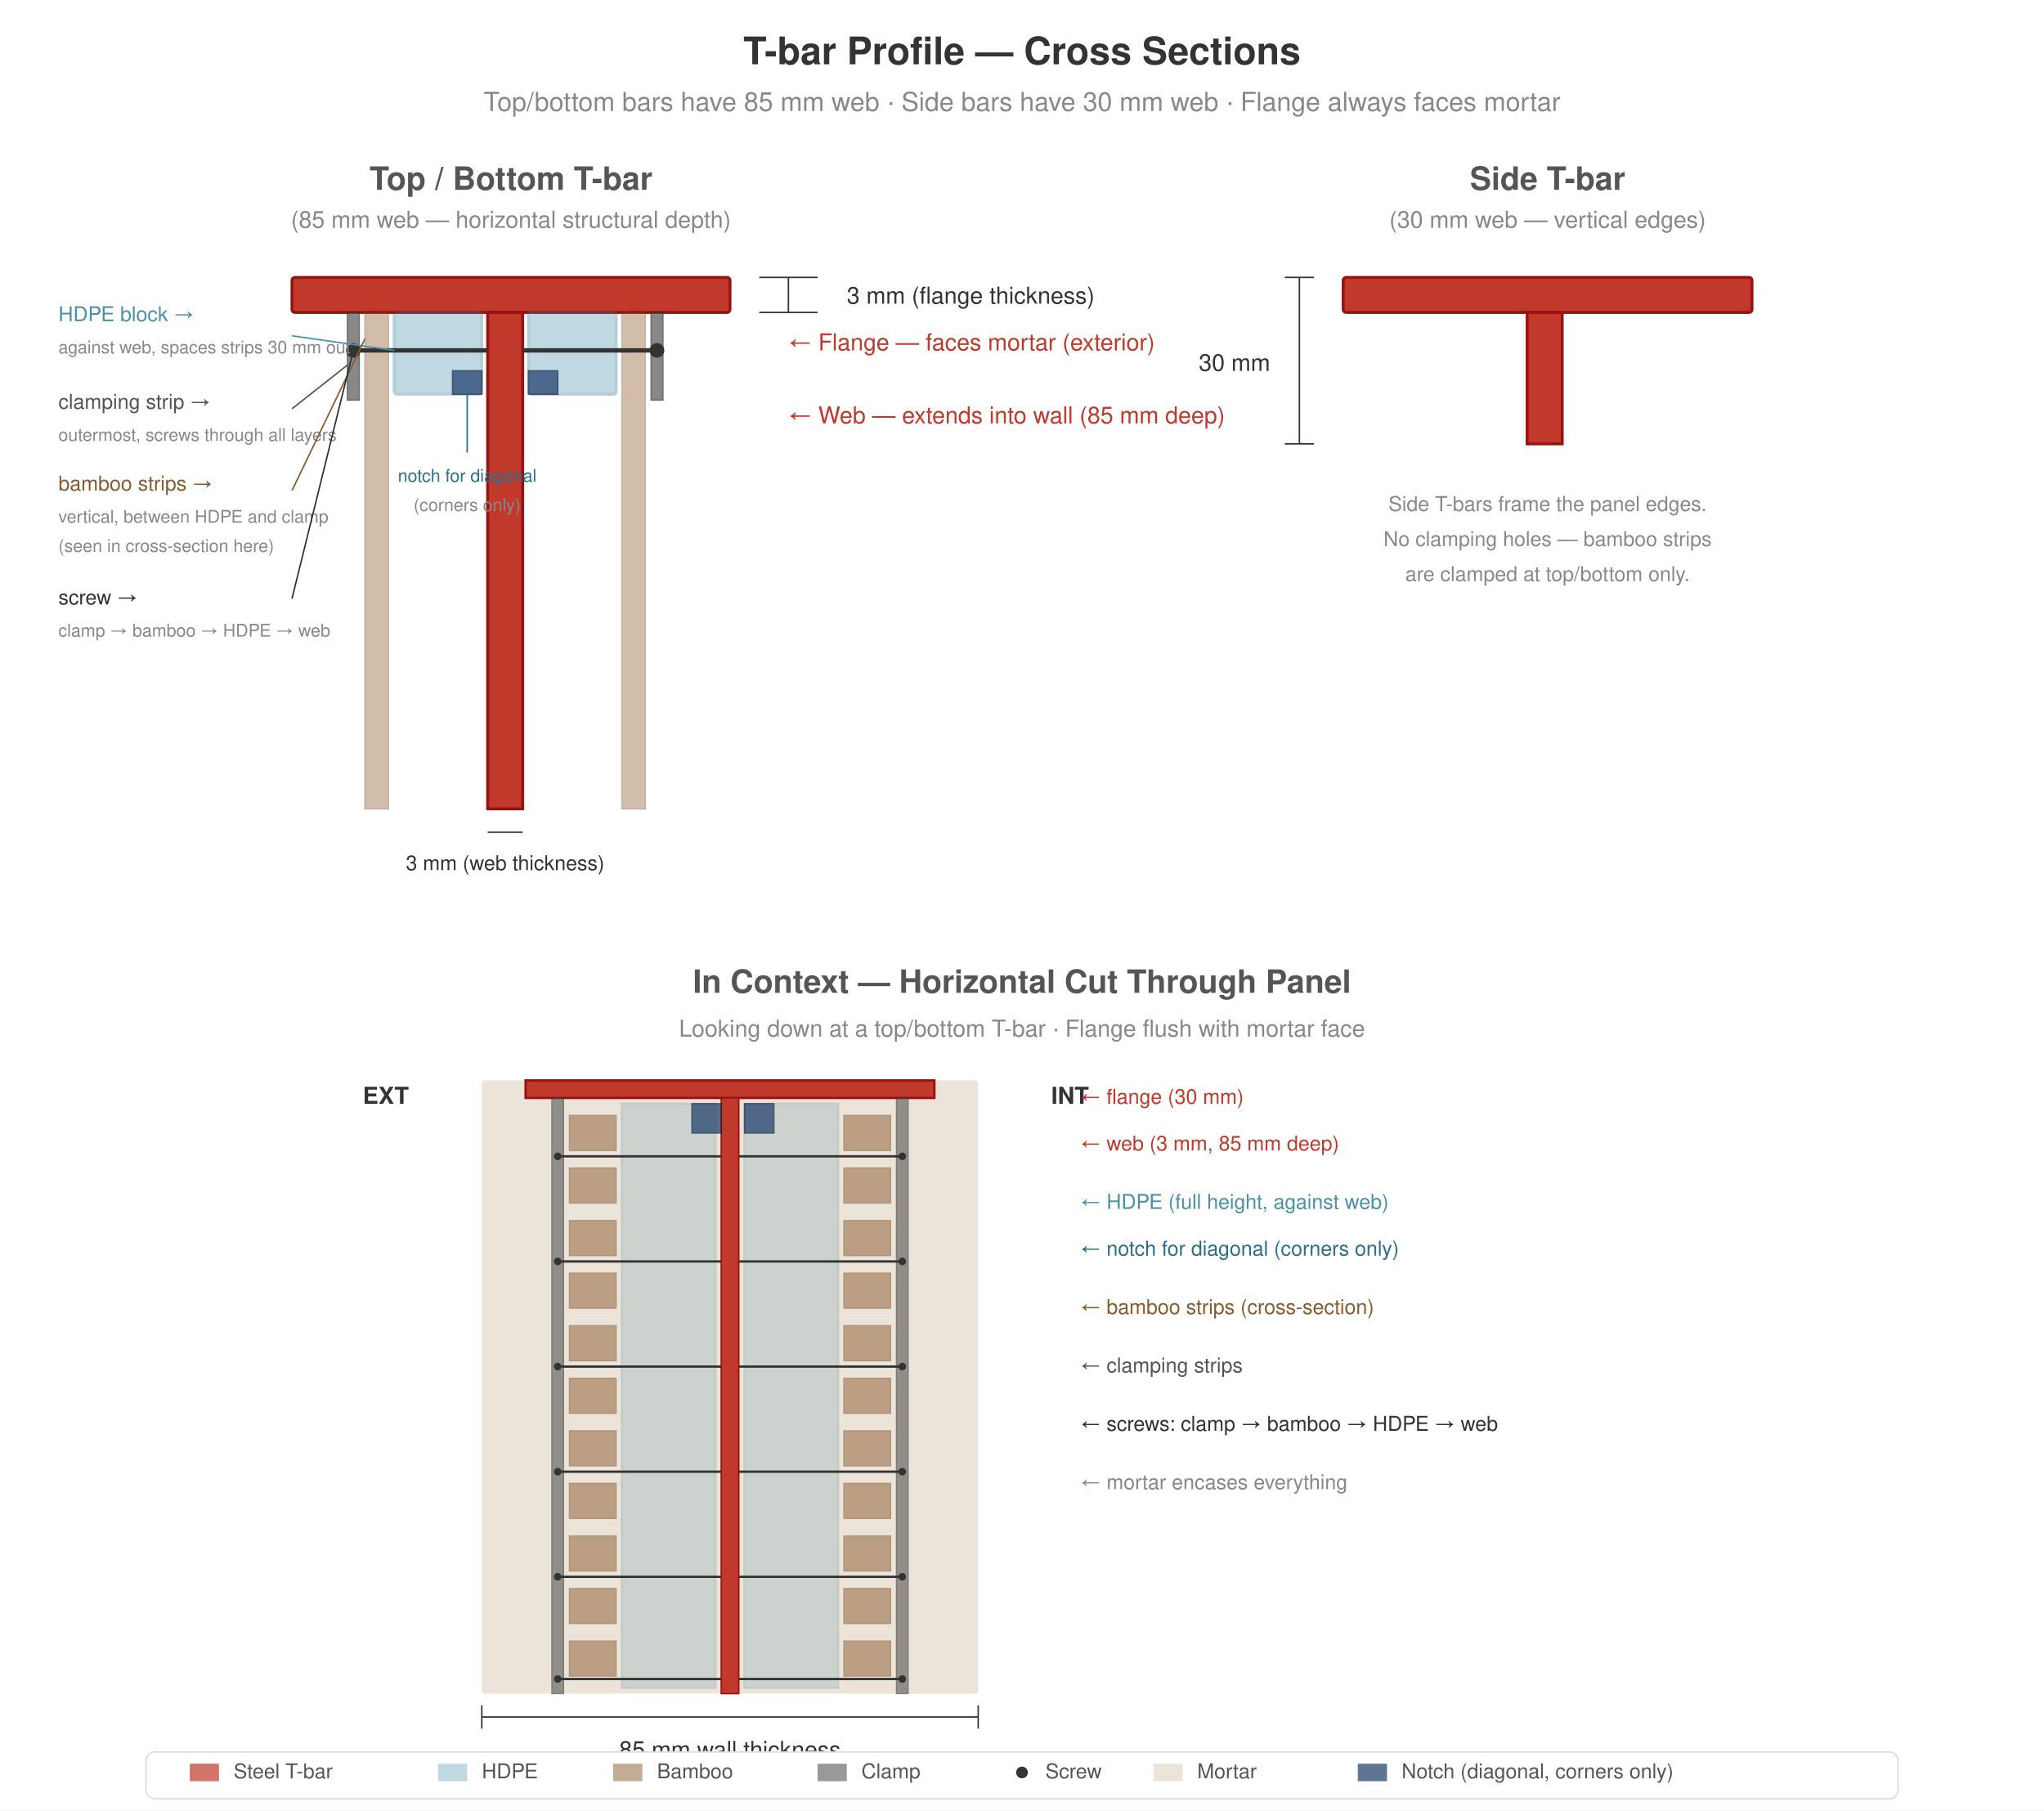
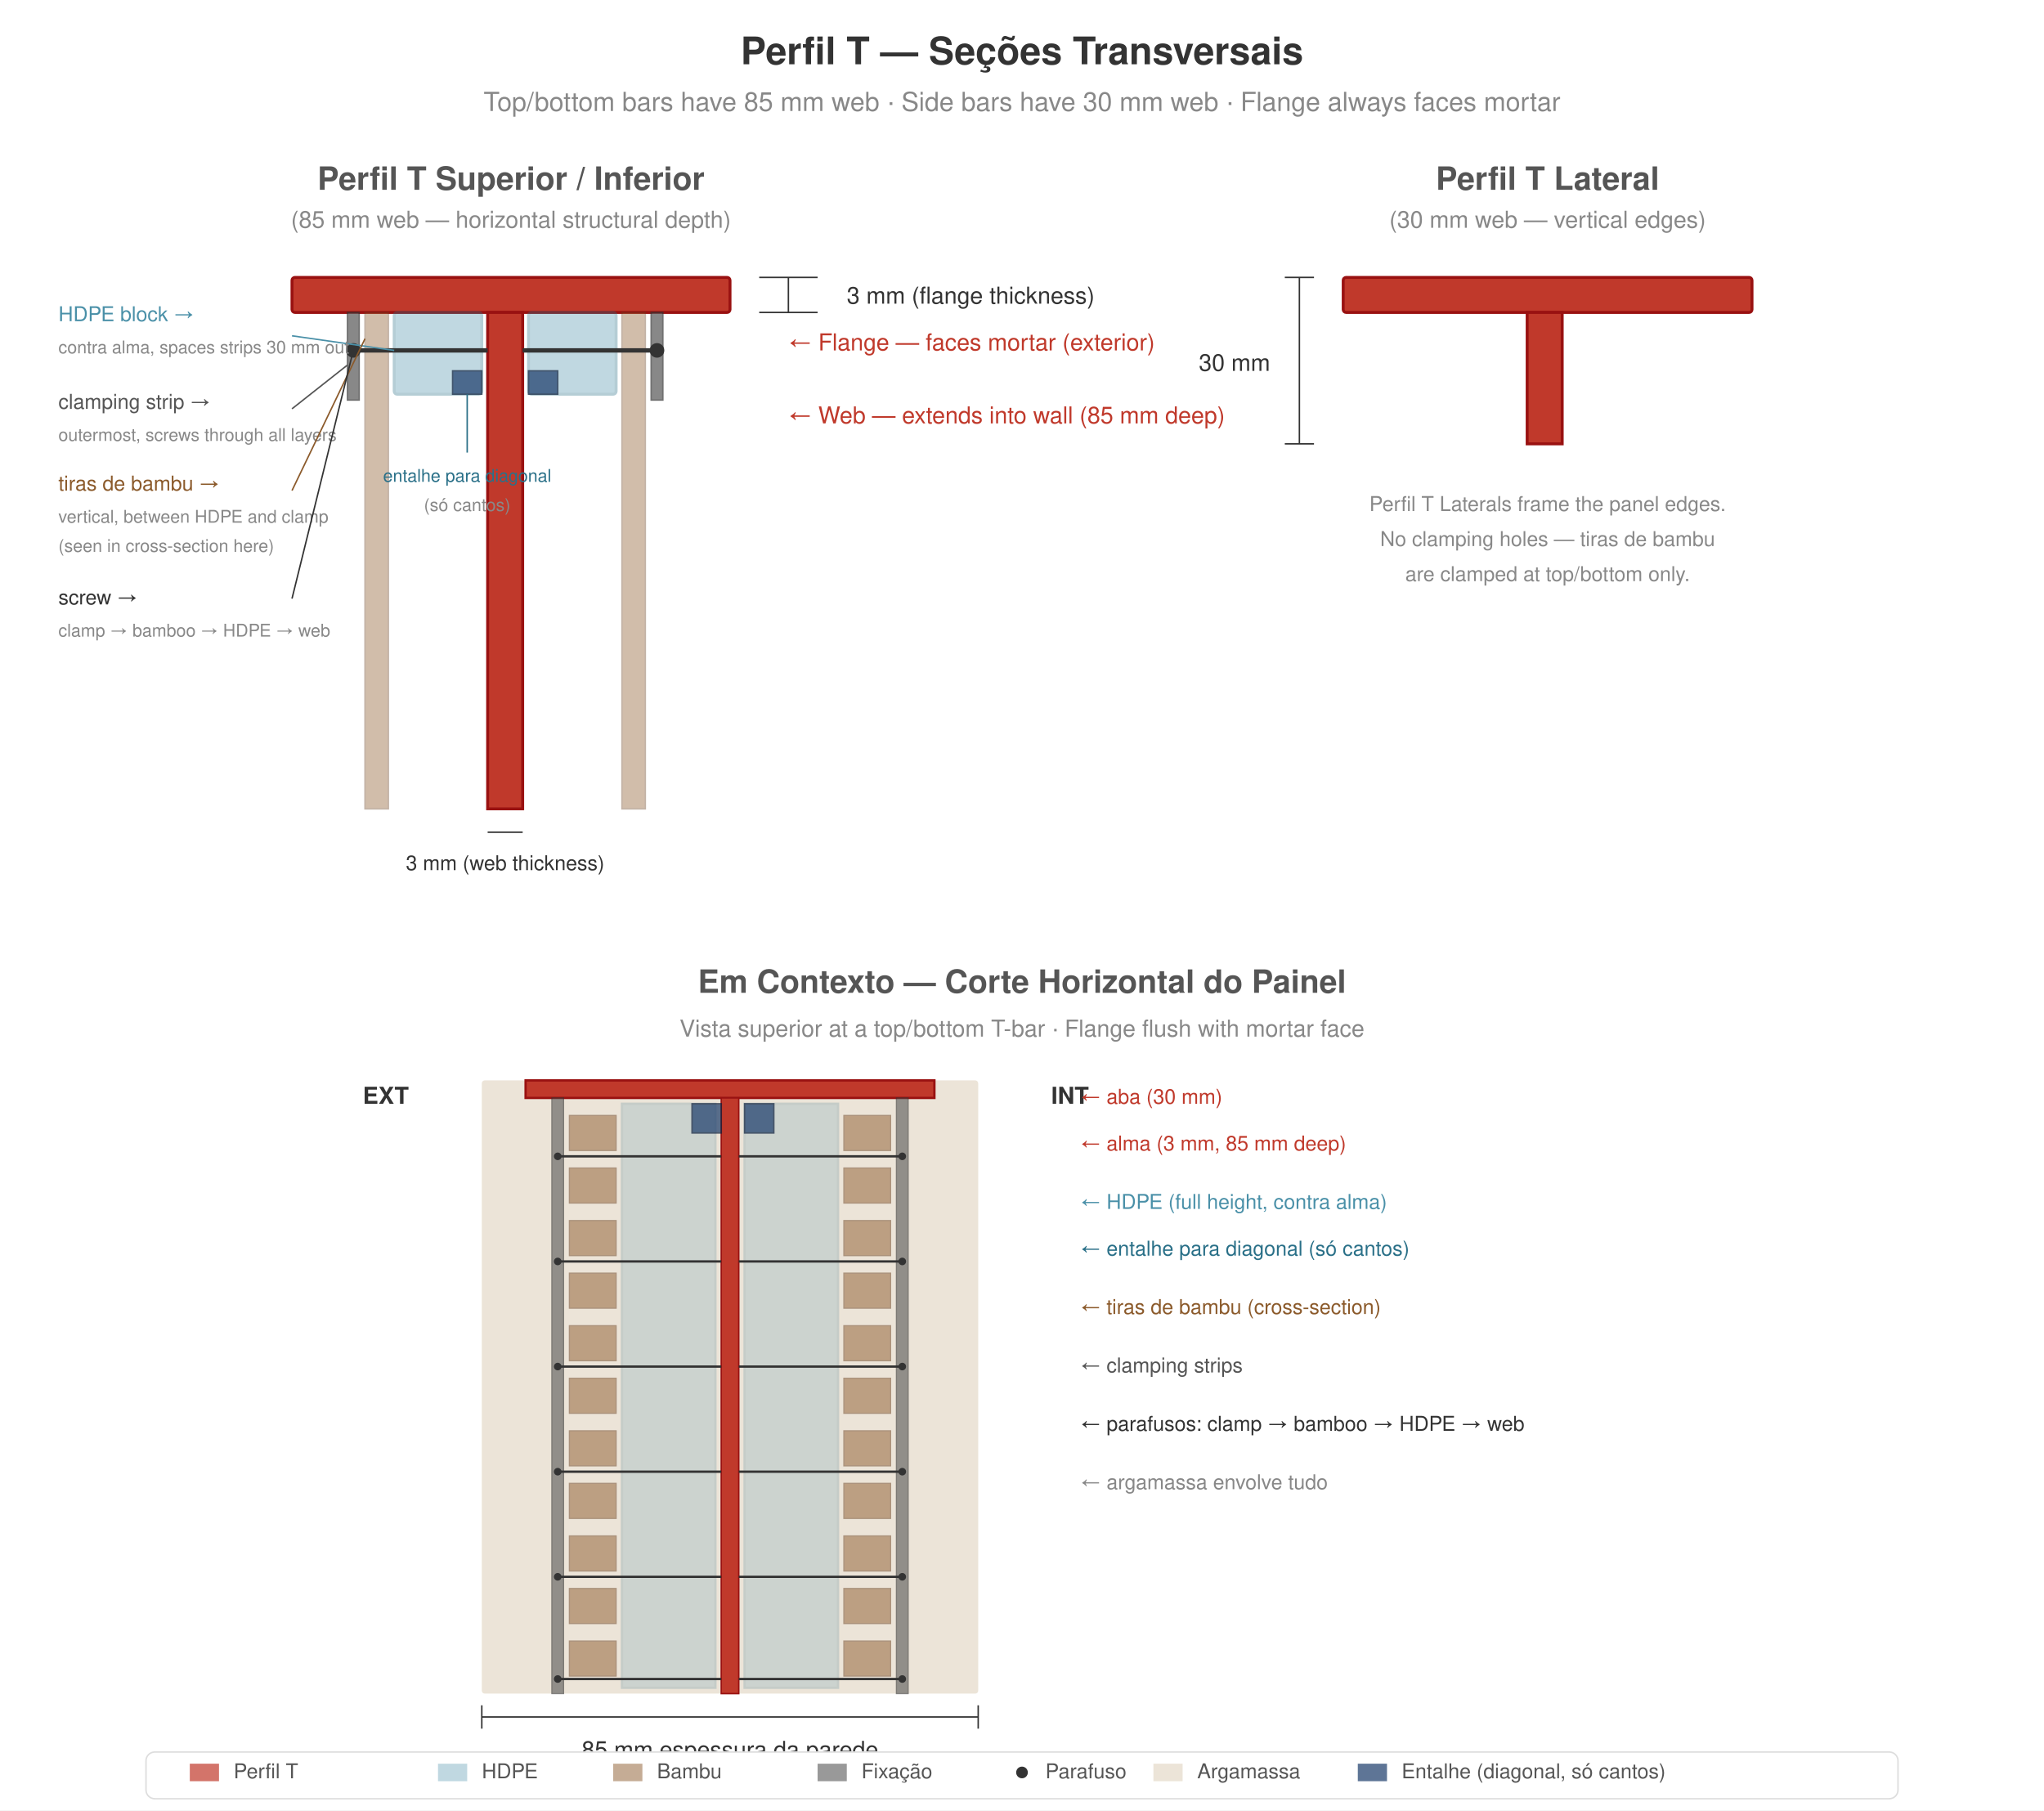
<svg xmlns="http://www.w3.org/2000/svg" viewBox="0 0 700 620" style="background:#ffffff">
  <rect width="100%" height="100%" fill="white" />
-   <text x="350" y="22" text-anchor="middle" font-size="13" fill="#333" font-weight="bold" font-family="Helvetica,Arial,sans-serif">T-bar Profile — Cross Sections</text>
+   <text x="350" y="22" text-anchor="middle" font-size="13" fill="#333" font-weight="bold" font-family="Helvetica,Arial,sans-serif">Perfil T — Seções Transversais</text>
  <text x="350" y="38" text-anchor="middle" font-size="9" fill="#888" font-family="Helvetica,Arial,sans-serif">Top/bottom bars have 85 mm web · Side bars have 30 mm web · Flange always faces mortar</text>
-   <text x="175" y="65" text-anchor="middle" font-size="11" fill="#555" font-weight="bold" font-family="Helvetica,Arial,sans-serif">Top / Bottom T-bar</text>
+   <text x="175" y="65" text-anchor="middle" font-size="11" fill="#555" font-weight="bold" font-family="Helvetica,Arial,sans-serif">Perfil T Superior / Inferior</text>
  <text x="175" y="78" text-anchor="middle" font-size="8" fill="#888" font-family="Helvetica,Arial,sans-serif">(85 mm web — horizontal structural depth)</text>
  <rect x="100" y="95" width="150" height="12" fill="#c0392b" stroke="#911" stroke-width="1" rx="1" />
  <rect x="167" y="107" width="12" height="170" fill="#c0392b" stroke="#911" stroke-width="1" />
  <rect x="135" y="107" width="30" height="28" fill="#4a90a8" opacity="0.35" stroke="#2a7088" stroke-width="1" rx="1" />
  <rect x="155" y="127" width="10" height="8" fill="#1a3a6a" opacity="0.7" stroke="#0d1f3c" stroke-width="0.5" />
  <rect x="181" y="107" width="30" height="28" fill="#4a90a8" opacity="0.35" stroke="#2a7088" stroke-width="1" rx="1" />
  <rect x="181" y="127" width="10" height="8" fill="#1a3a6a" opacity="0.7" stroke="#0d1f3c" stroke-width="0.5" />
  <rect x="125" y="107" width="8" height="170" fill="#8B5A2B" opacity="0.4" stroke="#6a4020" stroke-width="0.5" />
  <rect x="213" y="107" width="8" height="170" fill="#8B5A2B" opacity="0.4" stroke="#6a4020" stroke-width="0.5" />
  <rect x="119" y="107" width="4" height="30" fill="#555" opacity="0.7" stroke="#333" stroke-width="0.5" />
  <rect x="223" y="107" width="4" height="30" fill="#555" opacity="0.7" stroke="#333" stroke-width="0.5" />
  <line x1="121" y1="120" x2="167" y2="120" stroke="#333" stroke-width="1.5" />
  <circle cx="121" cy="120" r="2.5" fill="#333" />
  <line x1="225" y1="120" x2="179" y2="120" stroke="#333" stroke-width="1.5" />
  <circle cx="225" cy="120" r="2.5" fill="#333" />
  <line x1="160" y1="135" x2="160" y2="155" stroke="#2a7088" stroke-width="0.5" />
-   <text x="160" y="165" text-anchor="middle" font-size="6" fill="#2a7088" font-family="Helvetica,Arial,sans-serif">notch for diagonal</text>
-   <text x="160" y="175" text-anchor="middle" font-size="6" fill="#888" font-family="Helvetica,Arial,sans-serif">(corners only)</text>
+   <text x="160" y="165" text-anchor="middle" font-size="6" fill="#2a7088" font-family="Helvetica,Arial,sans-serif">entalhe para diagonal</text>
+   <text x="160" y="175" text-anchor="middle" font-size="6" fill="#888" font-family="Helvetica,Arial,sans-serif">(só cantos)</text>
  <line x1="260" y1="95" x2="280" y2="95" stroke="#333" stroke-width="0.5" />
  <line x1="260" y1="107" x2="280" y2="107" stroke="#333" stroke-width="0.5" />
  <line x1="270" y1="95" x2="270" y2="107" stroke="#333" stroke-width="0.5" />
  <text x="290" y="104" font-size="8" fill="#333" font-family="Helvetica,Arial,sans-serif">3 mm (flange thickness)</text>
  <line x1="167" y1="285" x2="179" y2="285" stroke="#333" stroke-width="0.5" />
  <text x="173" y="298" text-anchor="middle" font-size="7" fill="#333" font-family="Helvetica,Arial,sans-serif">3 mm (web thickness)</text>
  <g font-family="Helvetica,Arial,sans-serif">
    <text x="270" y="120" font-size="8" fill="#c0392b">← Flange — faces mortar (exterior)</text>
    <text x="270" y="145" font-size="8" fill="#c0392b">← Web — extends into wall (85 mm deep)</text>
    <line x1="135" y1="120" x2="100" y2="115" stroke="#4a90a8" stroke-width="0.5" />
    <text x="20" y="110" font-size="7" fill="#4a90a8">HDPE block →</text>
-     <text x="20" y="121" font-size="6" fill="#888">against web, spaces strips 30 mm out</text>
+     <text x="20" y="121" font-size="6" fill="#888">contra alma, spaces strips 30 mm out</text>
    <line x1="119" y1="125" x2="100" y2="140" stroke="#555" stroke-width="0.5" />
    <text x="20" y="140" font-size="7" fill="#555">clamping strip →</text>
    <text x="20" y="151" font-size="6" fill="#888">outermost, screws through all layers</text>
    <line x1="125" y1="116" x2="100" y2="168" stroke="#8B5A2B" stroke-width="0.5" />
-     <text x="20" y="168" font-size="7" fill="#8B5A2B">bamboo strips →</text>
+     <text x="20" y="168" font-size="7" fill="#8B5A2B">tiras de bambu →</text>
    <text x="20" y="179" font-size="6" fill="#888">vertical, between HDPE and clamp</text>
    <text x="20" y="189" font-size="6" fill="#888">(seen in cross-section here)</text>
    <line x1="121" y1="120" x2="100" y2="205" stroke="#333" stroke-width="0.5" />
    <text x="20" y="207" font-size="7" fill="#333">screw →</text>
    <text x="20" y="218" font-size="6" fill="#888">clamp → bamboo → HDPE → web</text>
  </g>
-   <text x="530" y="65" text-anchor="middle" font-size="11" fill="#555" font-weight="bold" font-family="Helvetica,Arial,sans-serif">Side T-bar</text>
+   <text x="530" y="65" text-anchor="middle" font-size="11" fill="#555" font-weight="bold" font-family="Helvetica,Arial,sans-serif">Perfil T Lateral</text>
  <text x="530" y="78" text-anchor="middle" font-size="8" fill="#888" font-family="Helvetica,Arial,sans-serif">(30 mm web — vertical edges)</text>
  <rect x="460" y="95" width="140" height="12" fill="#c0392b" stroke="#911" stroke-width="1" rx="1" />
  <rect x="523" y="107" width="12" height="45" fill="#c0392b" stroke="#911" stroke-width="1" />
  <line x1="445" y1="95" x2="445" y2="152" stroke="#333" stroke-width="0.5" />
  <line x1="440" y1="95" x2="450" y2="95" stroke="#333" stroke-width="0.5" />
  <line x1="440" y1="152" x2="450" y2="152" stroke="#333" stroke-width="0.5" />
  <text x="435" y="127" text-anchor="end" font-size="8" fill="#333" font-family="Helvetica,Arial,sans-serif">30 mm</text>
-   <text x="530" y="175" text-anchor="middle" font-size="7" fill="#888" font-family="Helvetica,Arial,sans-serif">Side T-bars frame the panel edges.</text>
-   <text x="530" y="187" text-anchor="middle" font-size="7" fill="#888" font-family="Helvetica,Arial,sans-serif">No clamping holes — bamboo strips</text>
+   <text x="530" y="175" text-anchor="middle" font-size="7" fill="#888" font-family="Helvetica,Arial,sans-serif">Perfil T Laterals frame the panel edges.</text>
+   <text x="530" y="187" text-anchor="middle" font-size="7" fill="#888" font-family="Helvetica,Arial,sans-serif">No clamping holes — tiras de bambu</text>
  <text x="530" y="199" text-anchor="middle" font-size="7" fill="#888" font-family="Helvetica,Arial,sans-serif">are clamped at top/bottom only.</text>
-   <text x="350" y="340" text-anchor="middle" font-size="11" fill="#555" font-weight="bold" font-family="Helvetica,Arial,sans-serif">In Context — Horizontal Cut Through Panel</text>
-   <text x="350" y="355" text-anchor="middle" font-size="8" fill="#888" font-family="Helvetica,Arial,sans-serif">Looking down at a top/bottom T-bar · Flange flush with mortar face</text>
+   <text x="350" y="340" text-anchor="middle" font-size="11" fill="#555" font-weight="bold" font-family="Helvetica,Arial,sans-serif">Em Contexto — Corte Horizontal do Painel</text>
+   <text x="350" y="355" text-anchor="middle" font-size="8" fill="#888" font-family="Helvetica,Arial,sans-serif">Vista superior at a top/bottom T-bar · Flange flush with mortar face</text>
  <g transform="translate(0, 370)">
    <rect x="165" y="0" width="170" height="210" fill="#d4c4a8" opacity="0.45" rx="1" />
    <rect x="180" y="0" width="140" height="6" fill="#c0392b" stroke="#911" stroke-width="0.8" />
    <rect x="247" y="6" width="6" height="204" fill="#c0392b" stroke="#911" stroke-width="0.5" />
    <rect x="213" y="8" width="32" height="200" fill="#4a90a8" opacity="0.2" stroke="#2a7088" stroke-width="0.8" />
    <rect x="255" y="8" width="32" height="200" fill="#4a90a8" opacity="0.2" stroke="#2a7088" stroke-width="0.8" />
    <rect x="237" y="8" width="10" height="10" fill="#1a3a6a" opacity="0.7" stroke="#0d1f3c" stroke-width="0.5" />
    <rect x="255" y="8" width="10" height="10" fill="#1a3a6a" opacity="0.7" stroke="#0d1f3c" stroke-width="0.5" />
    <g fill="#8B5A2B" opacity="0.5" stroke="#6a4020" stroke-width="0.4">
      <rect x="195" y="12" width="16" height="12" />
      <rect x="195" y="30" width="16" height="12" />
      <rect x="195" y="48" width="16" height="12" />
      <rect x="195" y="66" width="16" height="12" />
      <rect x="195" y="84" width="16" height="12" />
      <rect x="195" y="102" width="16" height="12" />
      <rect x="195" y="120" width="16" height="12" />
      <rect x="195" y="138" width="16" height="12" />
      <rect x="195" y="156" width="16" height="12" />
      <rect x="195" y="174" width="16" height="12" />
      <rect x="195" y="192" width="16" height="12" />
      <rect x="289" y="12" width="16" height="12" />
      <rect x="289" y="30" width="16" height="12" />
      <rect x="289" y="48" width="16" height="12" />
      <rect x="289" y="66" width="16" height="12" />
      <rect x="289" y="84" width="16" height="12" />
      <rect x="289" y="102" width="16" height="12" />
      <rect x="289" y="120" width="16" height="12" />
      <rect x="289" y="138" width="16" height="12" />
      <rect x="289" y="156" width="16" height="12" />
      <rect x="289" y="174" width="16" height="12" />
      <rect x="289" y="192" width="16" height="12" />
    </g>
    <rect x="189" y="6" width="4" height="204" fill="#555" opacity="0.6" stroke="#333" stroke-width="0.4" />
    <rect x="307" y="6" width="4" height="204" fill="#555" opacity="0.6" stroke="#333" stroke-width="0.4" />
    <g stroke="#333" stroke-width="0.8">
      <line x1="191" y1="26" x2="247" y2="26" />
      <line x1="191" y1="62" x2="247" y2="62" />
      <line x1="191" y1="98" x2="247" y2="98" />
      <line x1="191" y1="134" x2="247" y2="134" />
      <line x1="191" y1="170" x2="247" y2="170" />
      <line x1="191" y1="205" x2="247" y2="205" />
    </g>
    <g fill="#333">
      <circle cx="191" cy="26" r="1.3" />
      <circle cx="191" cy="62" r="1.3" />
      <circle cx="191" cy="98" r="1.3" />
      <circle cx="191" cy="134" r="1.3" />
      <circle cx="191" cy="170" r="1.3" />
      <circle cx="191" cy="205" r="1.3" />
    </g>
    <g stroke="#333" stroke-width="0.8">
      <line x1="309" y1="26" x2="253" y2="26" />
      <line x1="309" y1="62" x2="253" y2="62" />
      <line x1="309" y1="98" x2="253" y2="98" />
      <line x1="309" y1="134" x2="253" y2="134" />
      <line x1="309" y1="170" x2="253" y2="170" />
      <line x1="309" y1="205" x2="253" y2="205" />
    </g>
    <g fill="#333">
      <circle cx="309" cy="26" r="1.3" />
      <circle cx="309" cy="62" r="1.3" />
      <circle cx="309" cy="98" r="1.3" />
      <circle cx="309" cy="134" r="1.3" />
      <circle cx="309" cy="170" r="1.3" />
      <circle cx="309" cy="205" r="1.3" />
    </g>
    <text x="140" y="8" text-anchor="end" font-size="8" fill="#333" font-weight="bold" font-family="Helvetica,Arial,sans-serif">EXT</text>
    <text x="360" y="8" font-size="8" fill="#333" font-weight="bold" font-family="Helvetica,Arial,sans-serif">INT</text>
    <g font-family="Helvetica,Arial,sans-serif">
-       <text x="370" y="8" font-size="7" fill="#c0392b">← flange (30 mm)</text>
-       <text x="370" y="24" font-size="7" fill="#c0392b">← web (3 mm, 85 mm deep)</text>
-       <text x="370" y="44" font-size="7" fill="#4a90a8">← HDPE (full height, against web)</text>
-       <text x="370" y="60" font-size="7" fill="#2a7088">← notch for diagonal (corners only)</text>
-       <text x="370" y="80" font-size="7" fill="#8B5A2B">← bamboo strips (cross-section)</text>
+       <text x="370" y="8" font-size="7" fill="#c0392b">← aba (30 mm)</text>
+       <text x="370" y="24" font-size="7" fill="#c0392b">← alma (3 mm, 85 mm deep)</text>
+       <text x="370" y="44" font-size="7" fill="#4a90a8">← HDPE (full height, contra alma)</text>
+       <text x="370" y="60" font-size="7" fill="#2a7088">← entalhe para diagonal (só cantos)</text>
+       <text x="370" y="80" font-size="7" fill="#8B5A2B">← tiras de bambu (cross-section)</text>
      <text x="370" y="100" font-size="7" fill="#555">← clamping strips</text>
-       <text x="370" y="120" font-size="7" fill="#333">← screws: clamp → bamboo → HDPE → web</text>
-       <text x="370" y="140" font-size="7" fill="#888">← mortar encases everything</text>
+       <text x="370" y="120" font-size="7" fill="#333">← parafusos: clamp → bamboo → HDPE → web</text>
+       <text x="370" y="140" font-size="7" fill="#888">← argamassa envolve tudo</text>
    </g>
    <line x1="165" y1="218" x2="335" y2="218" stroke="#333" stroke-width="0.5" />
    <line x1="165" y1="214" x2="165" y2="222" stroke="#333" stroke-width="0.5" />
    <line x1="335" y1="214" x2="335" y2="222" stroke="#333" stroke-width="0.5" />
-     <text x="250" y="232" text-anchor="middle" font-size="8" fill="#333" font-family="Helvetica,Arial,sans-serif">85 mm wall thickness</text>
+     <text x="250" y="232" text-anchor="middle" font-size="8" fill="#333" font-family="Helvetica,Arial,sans-serif">85 mm espessura da parede</text>
  </g>
  <g transform="translate(50, 600)" font-family="Helvetica,Arial,sans-serif" font-size="7" fill="#555">
    <rect x="0" y="0" width="600" height="16" fill="white" stroke="#ddd" stroke-width="0.5" rx="3" />
    <rect x="15" y="4" width="10" height="6" fill="#c0392b" opacity="0.7" />
-     <text x="30" y="9">Steel T-bar</text>
+     <text x="30" y="9">Perfil T</text>
    <rect x="100" y="4" width="10" height="6" fill="#4a90a8" opacity="0.35" />
    <text x="115" y="9">HDPE</text>
    <rect x="160" y="4" width="10" height="6" fill="#8B5A2B" opacity="0.5" />
-     <text x="175" y="9">Bamboo</text>
+     <text x="175" y="9">Bambu</text>
    <rect x="230" y="4" width="10" height="6" fill="#555" opacity="0.6" />
-     <text x="245" y="9">Clamp</text>
+     <text x="245" y="9">Fixação</text>
    <circle cx="300" cy="7" r="2" fill="#333" />
-     <text x="308" y="9">Screw</text>
+     <text x="308" y="9">Parafuso</text>
    <rect x="345" y="4" width="10" height="6" fill="#d4c4a8" opacity="0.45" />
-     <text x="360" y="9">Mortar</text>
+     <text x="360" y="9">Argamassa</text>
    <rect x="415" y="4" width="10" height="6" fill="#1a3a6a" opacity="0.7" />
-     <text x="430" y="9">Notch (diagonal, corners only)</text>
+     <text x="430" y="9">Entalhe (diagonal, só cantos)</text>
  </g>
</svg>
